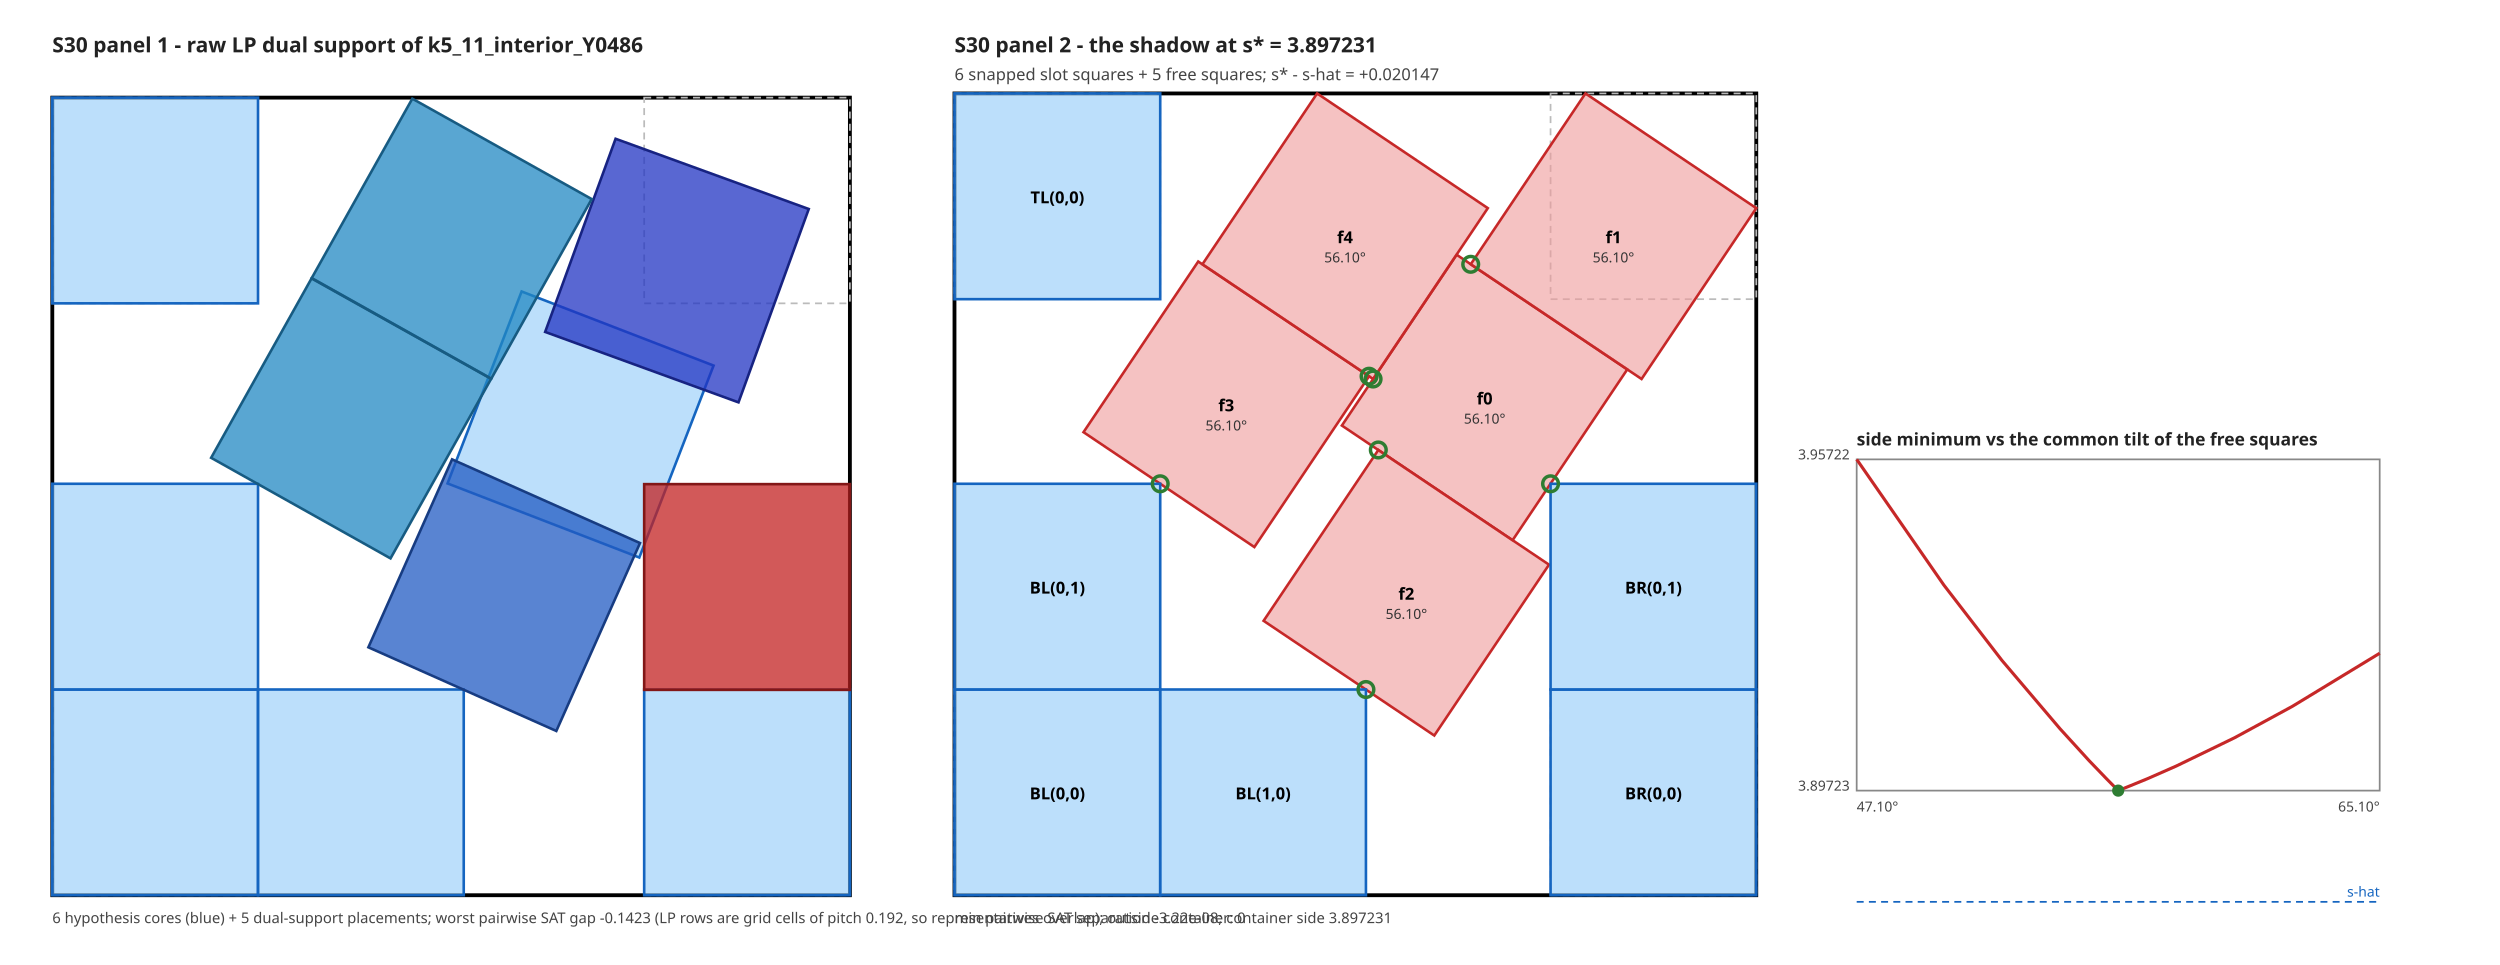
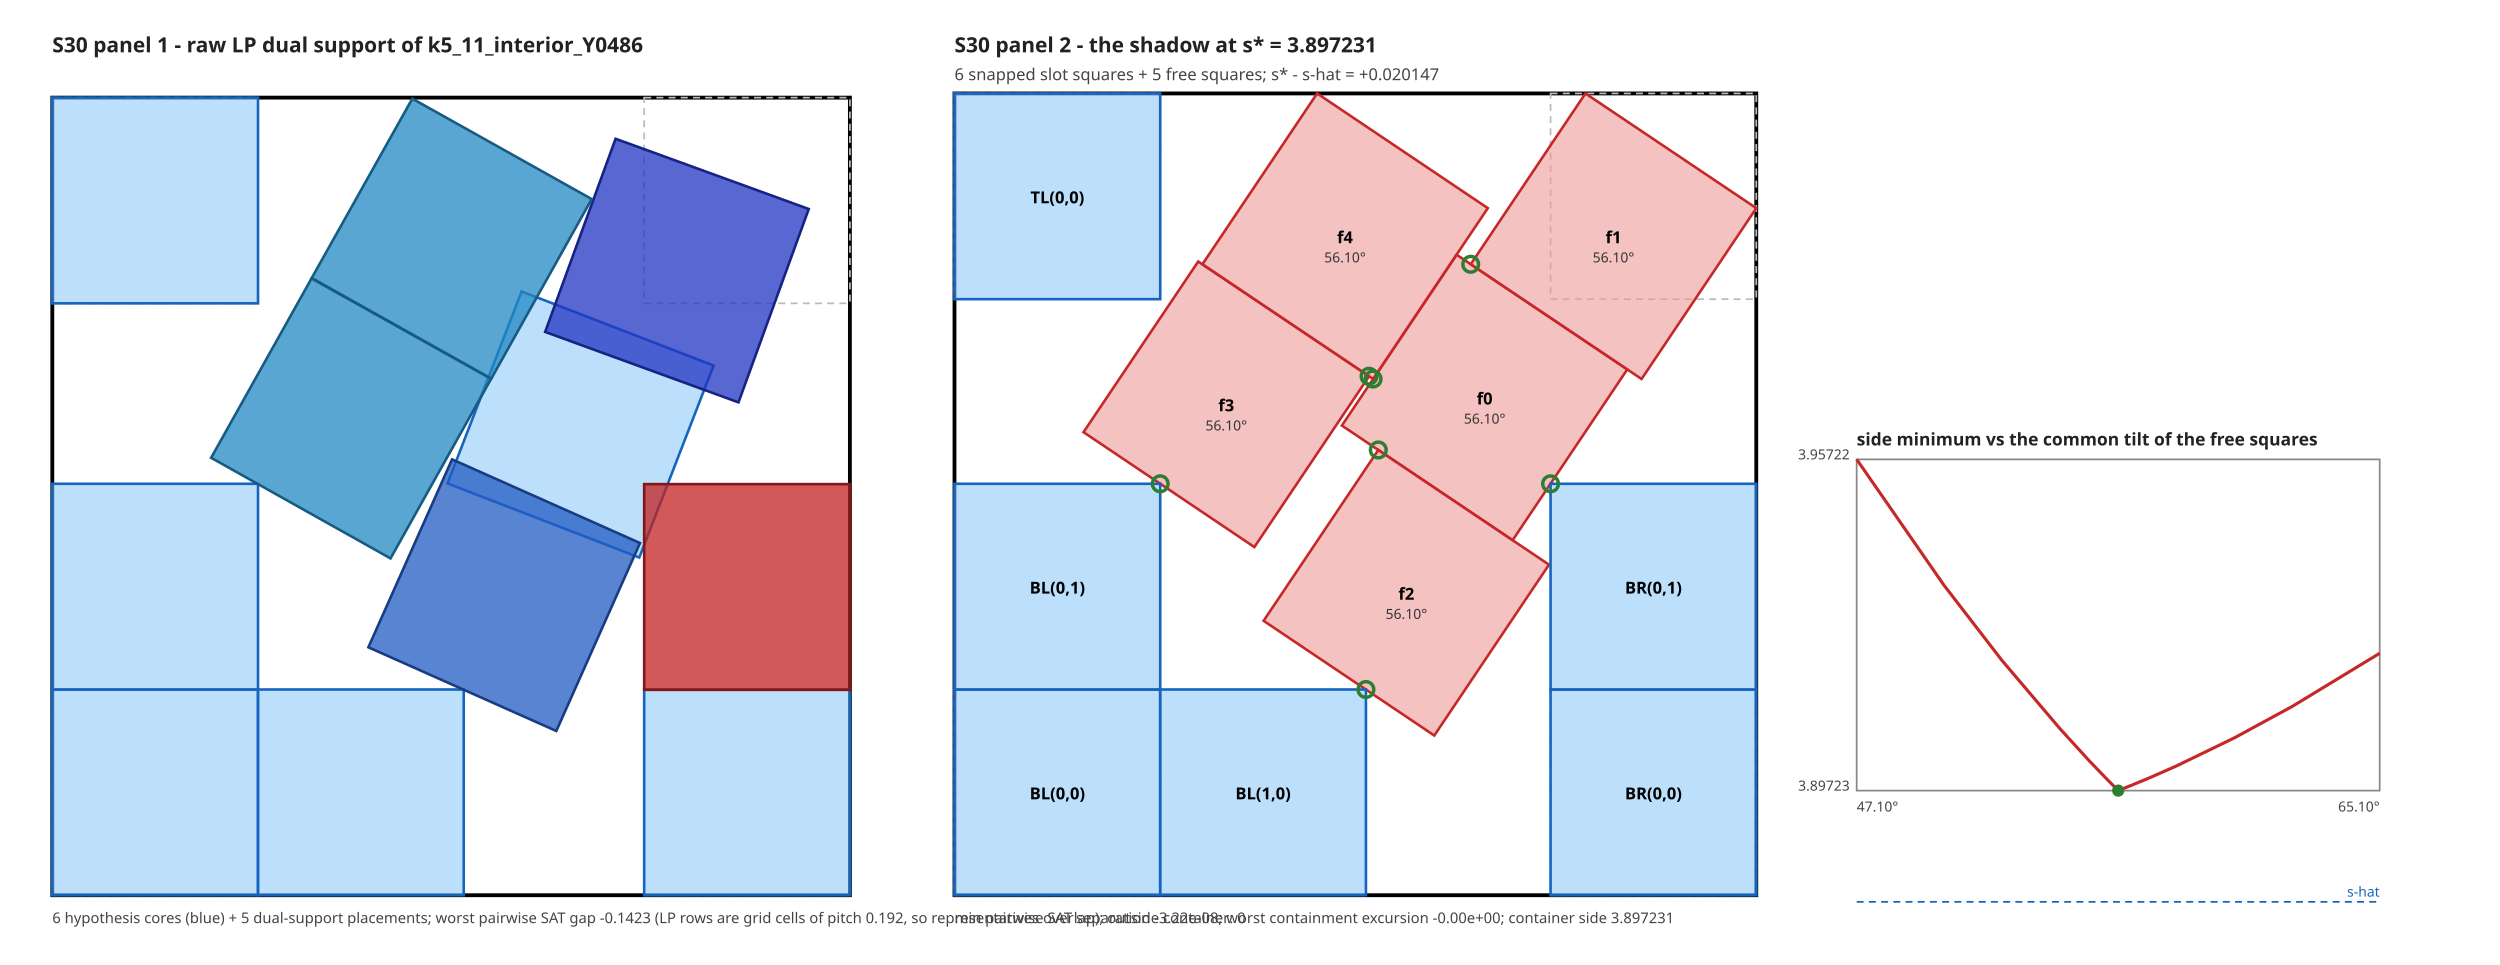
<svg xmlns="http://www.w3.org/2000/svg" width="1434" height="553" font-family="Segoe UI, sans-serif" style="background:#fff">
  <text x="30.0" y="30.0" font-size="12" fill="#222" text-anchor="start" font-weight="bold">S30 panel 1 - raw LP dual support of k5_11_interior_Y0486</text>
  <rect x="30" y="56.0" width="457.5" height="457.5" fill="none" stroke="#000" stroke-width="2.2" />
  <rect x="30.0" y="395.5" width="118" height="118" fill="none" stroke="#bbb" stroke-width="1" stroke-dasharray="4,3" />
  <rect x="369.5" y="395.5" width="118" height="118" fill="none" stroke="#bbb" stroke-width="1" stroke-dasharray="4,3" />
  <rect x="30.0" y="56.0" width="118" height="118" fill="none" stroke="#bbb" stroke-width="1" stroke-dasharray="4,3" />
  <rect x="369.5" y="56.0" width="118" height="118" fill="none" stroke="#bbb" stroke-width="1" stroke-dasharray="4,3" />
  <polygon points="30.0,513.5 148.0,513.5 148.0,395.5 30.0,395.5" fill="#90caf9" fill-opacity="0.60" stroke="#1565c0" stroke-width="1.5" />
  <polygon points="30.0,395.5 148.0,395.5 148.0,277.5 30.0,277.5" fill="#90caf9" fill-opacity="0.60" stroke="#1565c0" stroke-width="1.5" />
  <polygon points="30.0,174.0 148.0,174.0 148.0,56.0 30.0,56.0" fill="#90caf9" fill-opacity="0.60" stroke="#1565c0" stroke-width="1.5" />
  <polygon points="148.0,513.5 266.0,513.5 266.0,395.5 148.0,395.5" fill="#90caf9" fill-opacity="0.60" stroke="#1565c0" stroke-width="1.5" />
  <polygon points="369.5,513.5 487.5,513.5 487.5,395.5 369.5,395.5" fill="#90caf9" fill-opacity="0.60" stroke="#1565c0" stroke-width="1.5" />
  <polygon points="366.7,319.8 409.3,209.7 299.2,167.2 256.7,277.3" fill="#90caf9" fill-opacity="0.60" stroke="#1565c0" stroke-width="1.5" />
  <polygon points="423.6,230.8 463.9,119.9 353.1,79.6 312.7,190.4" fill="hsl(233,70%,45%)" fill-opacity="0.75" stroke="hsl(233,70%,30%)" stroke-width="1.5" />
  <polygon points="319.1,419.3 367.1,311.5 259.3,263.5 211.3,371.3" fill="hsl(219,70%,45%)" fill-opacity="0.75" stroke="hsl(219,70%,30%)" stroke-width="1.5" />
  <polygon points="224.0,320.3 281.7,217.3 178.7,159.7 121.1,262.6" fill="hsl(202,70%,45%)" fill-opacity="0.75" stroke="hsl(202,70%,30%)" stroke-width="1.5" />
  <polygon points="281.8,217.2 339.4,114.2 236.5,56.6 178.8,159.5" fill="hsl(202,70%,45%)" fill-opacity="0.75" stroke="hsl(202,70%,30%)" stroke-width="1.5" />
  <polygon points="369.5,395.7 487.5,395.7 487.5,277.7 369.5,277.7" fill="hsl(0,70%,45%)" fill-opacity="0.75" stroke="hsl(0,70%,30%)" stroke-width="1.5" />
  <text x="30.0" y="529.5" font-size="8.5" fill="#444" text-anchor="start">6 hypothesis cores (blue) + 5 dual-support placements; worst pairwise SAT gap -0.1423 (LP rows are grid cells of pitch 0.192, so representatives overlap); outside container: 0</text>
  <text x="547.5" y="30.0" font-size="12" fill="#222" text-anchor="start" font-weight="bold">S30 panel 2 - the shadow at s* = 3.897231</text>
  <text x="547.5" y="46.0" font-size="9.5" fill="#444" text-anchor="start">6 snapped slot squares + 5 free squares; s* - s-hat = +0.020147</text>
  <rect x="547.496" y="53.6" width="459.9" height="459.9" fill="none" stroke="#000" stroke-width="2.2" />
  <rect x="547.5" y="395.5" width="118" height="118" fill="none" stroke="#bbb" stroke-width="1" stroke-dasharray="4,3" />
  <rect x="889.4" y="395.5" width="118" height="118" fill="none" stroke="#bbb" stroke-width="1" stroke-dasharray="4,3" />
  <rect x="547.5" y="53.6" width="118" height="118" fill="none" stroke="#bbb" stroke-width="1" stroke-dasharray="4,3" />
  <rect x="889.4" y="53.6" width="118" height="118" fill="none" stroke="#bbb" stroke-width="1" stroke-dasharray="4,3" />
  <polygon points="867.6,309.9 933.4,211.9 835.5,146.1 769.7,244.1" fill="#ef9a9a" fill-opacity="0.60" stroke="#c62828" stroke-width="1.5" />
  <text x="851.6" y="232.0" font-size="9.5" fill="#000" text-anchor="middle" font-weight="bold">f0</text>
  <text x="851.6" y="243.0" font-size="8" fill="#333" text-anchor="middle">56.10°</text>
  <polygon points="941.6,217.4 1007.4,119.4 909.4,53.6 843.6,151.6" fill="#ef9a9a" fill-opacity="0.60" stroke="#c62828" stroke-width="1.5" />
  <text x="925.5" y="139.5" font-size="9.5" fill="#000" text-anchor="middle" font-weight="bold">f1</text>
  <text x="925.5" y="150.5" font-size="8" fill="#333" text-anchor="middle">56.10°</text>
  <polygon points="822.7,421.9 888.5,323.9 790.6,258.1 724.8,356.1" fill="#ef9a9a" fill-opacity="0.60" stroke="#c62828" stroke-width="1.5" />
  <text x="806.7" y="344.0" font-size="9.5" fill="#000" text-anchor="middle" font-weight="bold">f2</text>
  <text x="806.7" y="355.0" font-size="8" fill="#333" text-anchor="middle">56.10°</text>
  <polygon points="719.5,313.8 785.3,215.8 687.3,150.0 621.5,247.9" fill="#ef9a9a" fill-opacity="0.60" stroke="#c62828" stroke-width="1.5" />
  <text x="703.4" y="235.9" font-size="9.5" fill="#000" text-anchor="middle" font-weight="bold">f3</text>
  <text x="703.4" y="246.9" font-size="8" fill="#333" text-anchor="middle">56.10°</text>
  <polygon points="787.6,217.4 853.4,119.4 755.5,53.6 689.7,151.6" fill="#ef9a9a" fill-opacity="0.60" stroke="#c62828" stroke-width="1.5" />
  <text x="771.5" y="139.5" font-size="9.5" fill="#000" text-anchor="middle" font-weight="bold">f4</text>
  <text x="771.5" y="150.5" font-size="8" fill="#333" text-anchor="middle">56.10°</text>
  <polygon points="547.5,513.5 665.5,513.5 665.5,395.5 547.5,395.5" fill="#90caf9" fill-opacity="0.60" stroke="#1565c0" stroke-width="1.5" />
  <text x="606.5" y="458.5" font-size="9.5" fill="#000" text-anchor="middle" font-weight="bold">BL(0,0)</text>
  <polygon points="547.5,395.5 665.5,395.5 665.5,277.5 547.5,277.5" fill="#90caf9" fill-opacity="0.60" stroke="#1565c0" stroke-width="1.5" />
  <text x="606.5" y="340.5" font-size="9.5" fill="#000" text-anchor="middle" font-weight="bold">BL(0,1)</text>
  <polygon points="665.5,513.5 783.5,513.5 783.5,395.5 665.5,395.5" fill="#90caf9" fill-opacity="0.60" stroke="#1565c0" stroke-width="1.5" />
  <text x="724.5" y="458.5" font-size="9.5" fill="#000" text-anchor="middle" font-weight="bold">BL(1,0)</text>
  <polygon points="889.4,513.5 1007.4,513.5 1007.4,395.5 889.4,395.5" fill="#90caf9" fill-opacity="0.60" stroke="#1565c0" stroke-width="1.5" />
  <text x="948.4" y="458.5" font-size="9.5" fill="#000" text-anchor="middle" font-weight="bold">BR(0,0)</text>
  <polygon points="889.4,395.5 1007.4,395.5 1007.4,277.5 889.4,277.5" fill="#90caf9" fill-opacity="0.60" stroke="#1565c0" stroke-width="1.5" />
  <text x="948.4" y="340.5" font-size="9.5" fill="#000" text-anchor="middle" font-weight="bold">BR(0,1)</text>
  <polygon points="547.5,171.6 665.5,171.6 665.5,53.6 547.5,53.6" fill="#90caf9" fill-opacity="0.60" stroke="#1565c0" stroke-width="1.5" />
  <text x="606.5" y="116.6" font-size="9.5" fill="#000" text-anchor="middle" font-weight="bold">TL(0,0)</text>
  <circle cx="843.6" cy="151.6" r="4.5" fill="none" stroke="#2e7d32" stroke-width="2" />
  <circle cx="790.6" cy="258.1" r="4.5" fill="none" stroke="#2e7d32" stroke-width="2" />
  <circle cx="787.6" cy="217.4" r="4.5" fill="none" stroke="#2e7d32" stroke-width="2" />
  <circle cx="889.4" cy="277.5" r="4.5" fill="none" stroke="#2e7d32" stroke-width="2" />
  <circle cx="783.5" cy="395.5" r="4.5" fill="none" stroke="#2e7d32" stroke-width="2" />
  <circle cx="785.3" cy="215.8" r="4.5" fill="none" stroke="#2e7d32" stroke-width="2" />
  <circle cx="665.5" cy="277.5" r="4.5" fill="none" stroke="#2e7d32" stroke-width="2" />
-   <text x="547.5" y="529.5" font-size="8.5" fill="#444" text-anchor="start">min pairwise SAT separation -3.22e-08; container side 3.897231</text>
+   <text x="547.5" y="529.5" font-size="8.5" fill="#444" text-anchor="start">min pairwise SAT separation -3.22e-08; worst containment excursion -0.00e+00; container side 3.897231</text>
  <rect x="1064.992" y="263.496" width="300" height="190" fill="none" stroke="#888" />
  <text x="1065.0" y="255.5" font-size="10" fill="#222" text-anchor="start" font-weight="bold">side minimum vs the common tilt of the free squares</text>
  <path d="M1065.0,263.5 L1115.0,335.6 L1148.3,378.8 L1181.7,418.1 L1198.3,436.3 L1208.3,446.7 L1215.0,453.5 L1221.7,450.8 L1231.7,446.7 L1248.3,439.4 L1281.7,423.2 L1315.0,405.1 L1365.0,374.7" fill="none" stroke="#c62828" stroke-width="1.8" />
  <line x1="1065.0" y1="517.3" x2="1365.0" y2="517.3" stroke="#1565c0" stroke-dasharray="4,3" />
  <text x="1365.0" y="514.3" font-size="8" fill="#1565c0" text-anchor="end"> s-hat</text>
  <circle cx="1215.0" cy="453.5" r="3.5" fill="#2e7d32" />
  <text x="1065.0" y="465.5" font-size="8" fill="#444" text-anchor="start">47.10°</text>
  <text x="1365.0" y="465.5" font-size="8" fill="#444" text-anchor="end">65.10°</text>
  <text x="1061.0" y="453.5" font-size="8" fill="#444" text-anchor="end">3.89723</text>
  <text x="1061.0" y="263.5" font-size="8" fill="#444" text-anchor="end">3.95722</text>
</svg>
